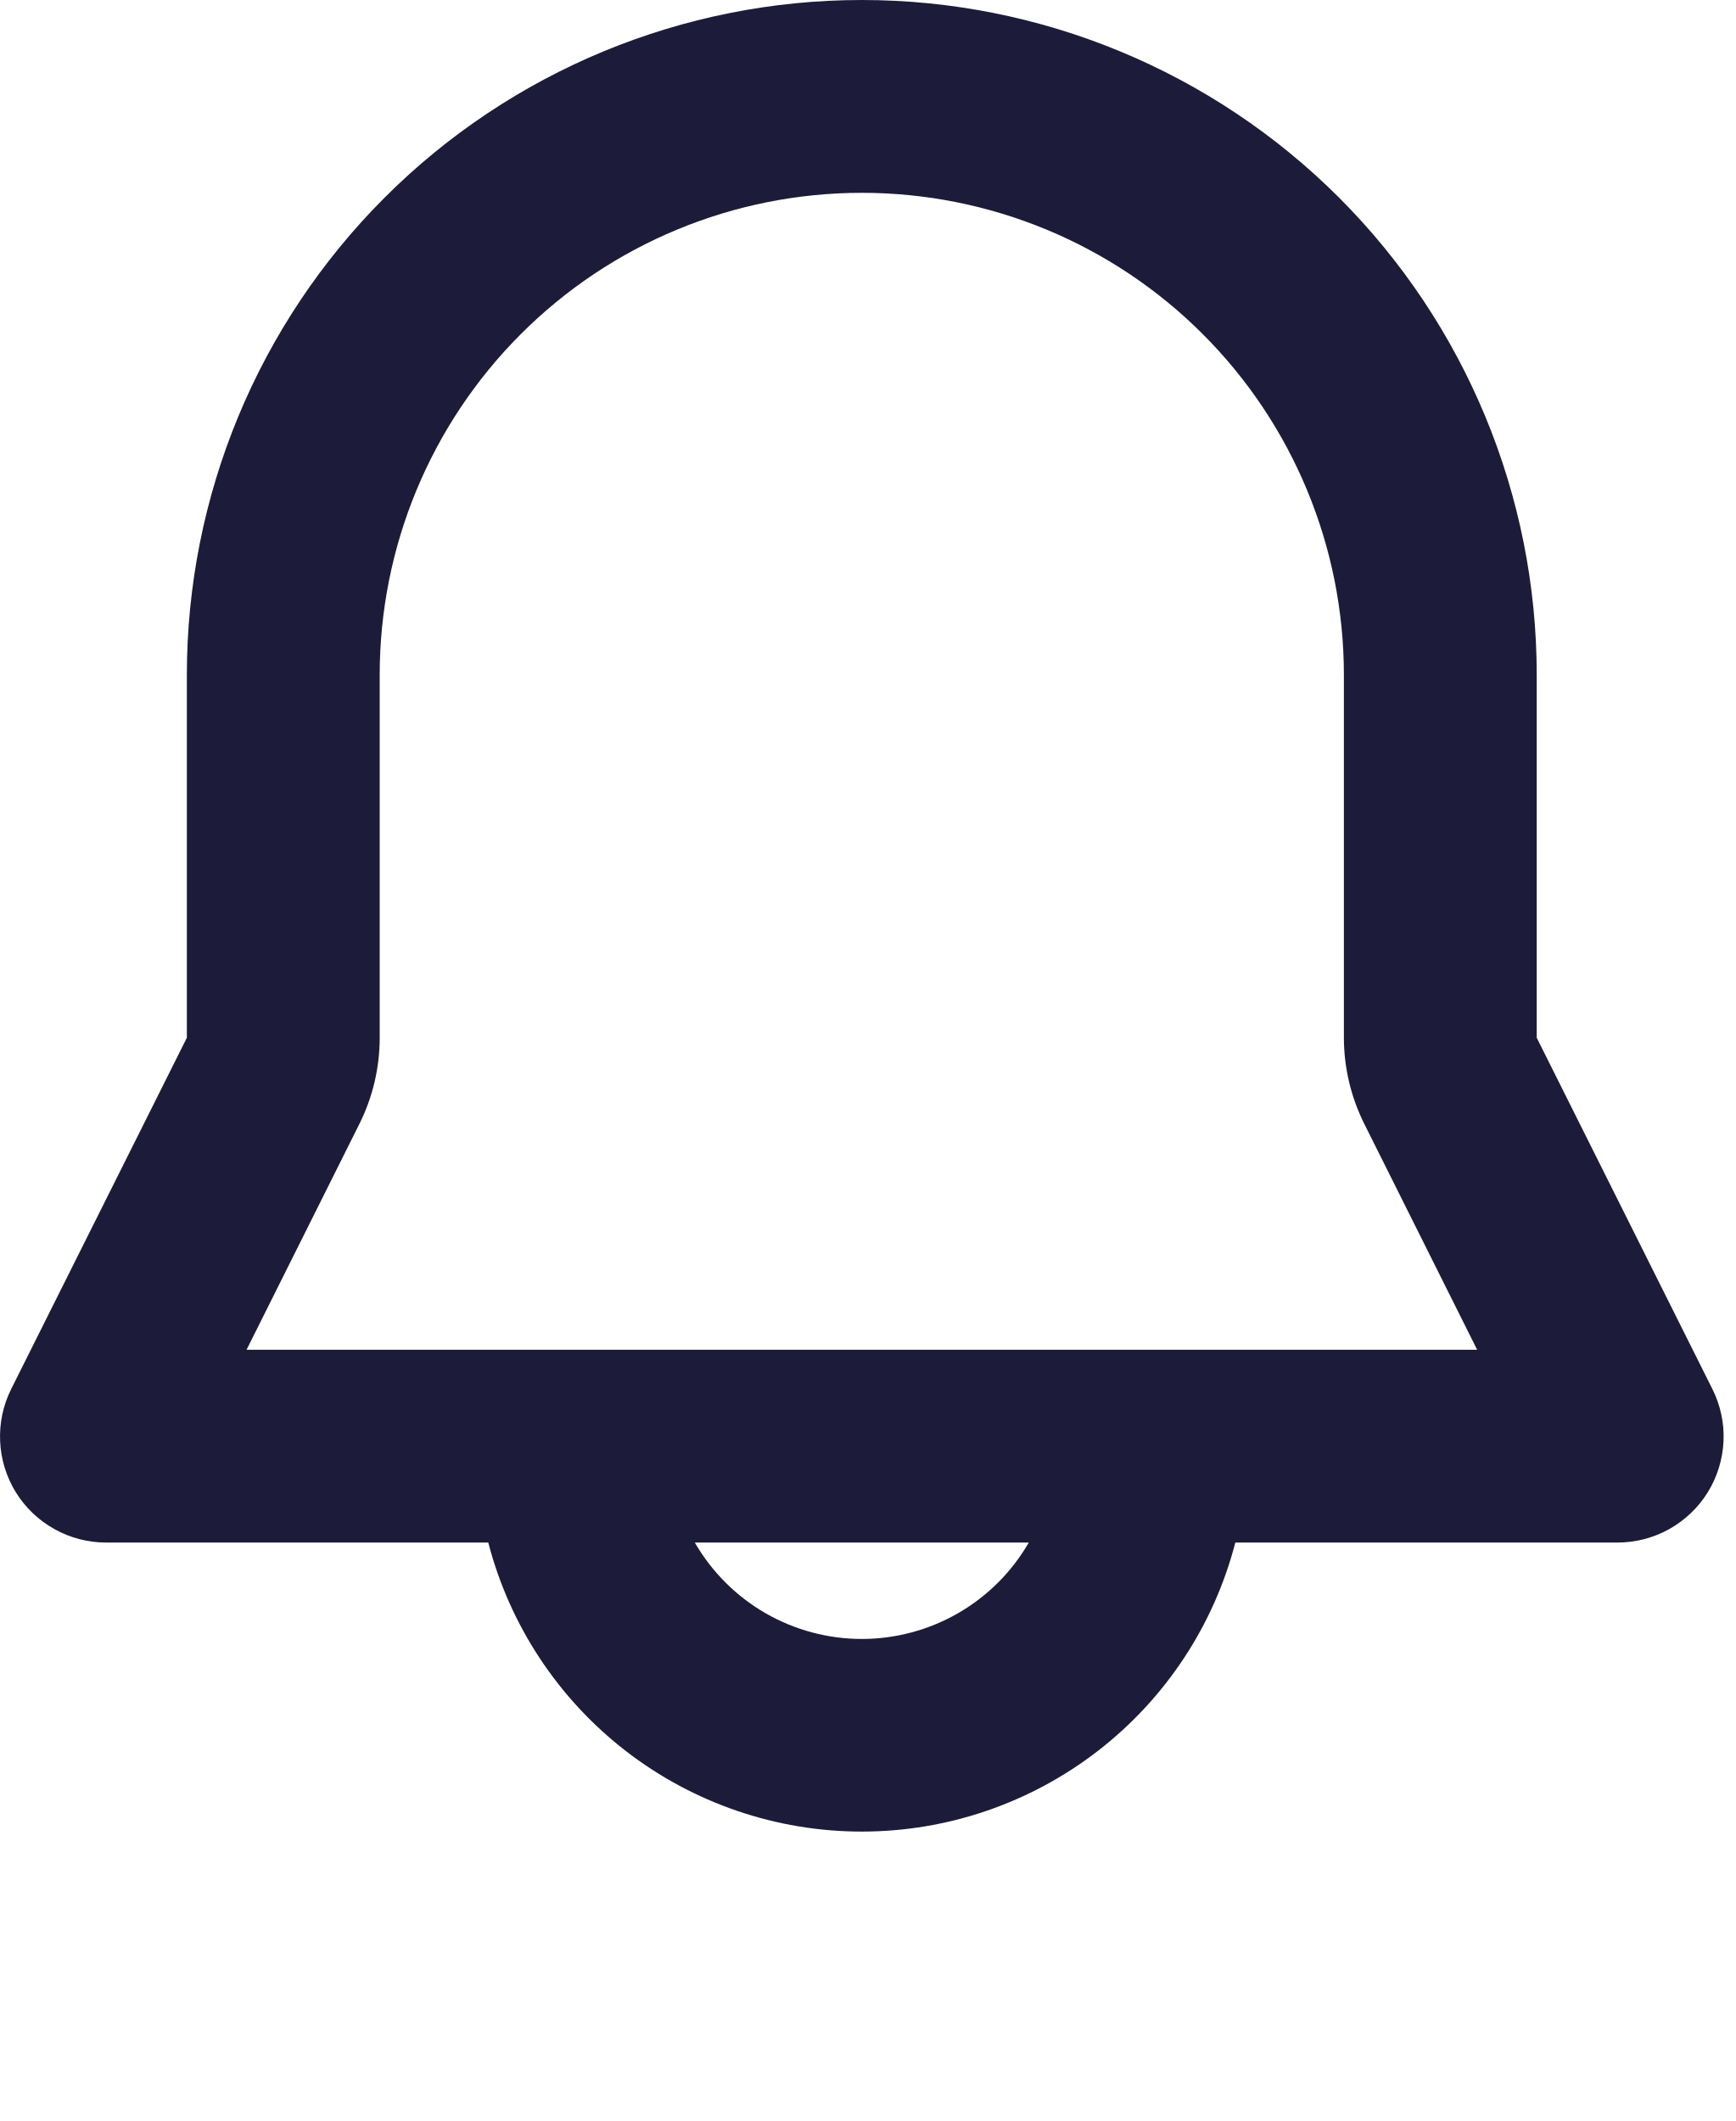
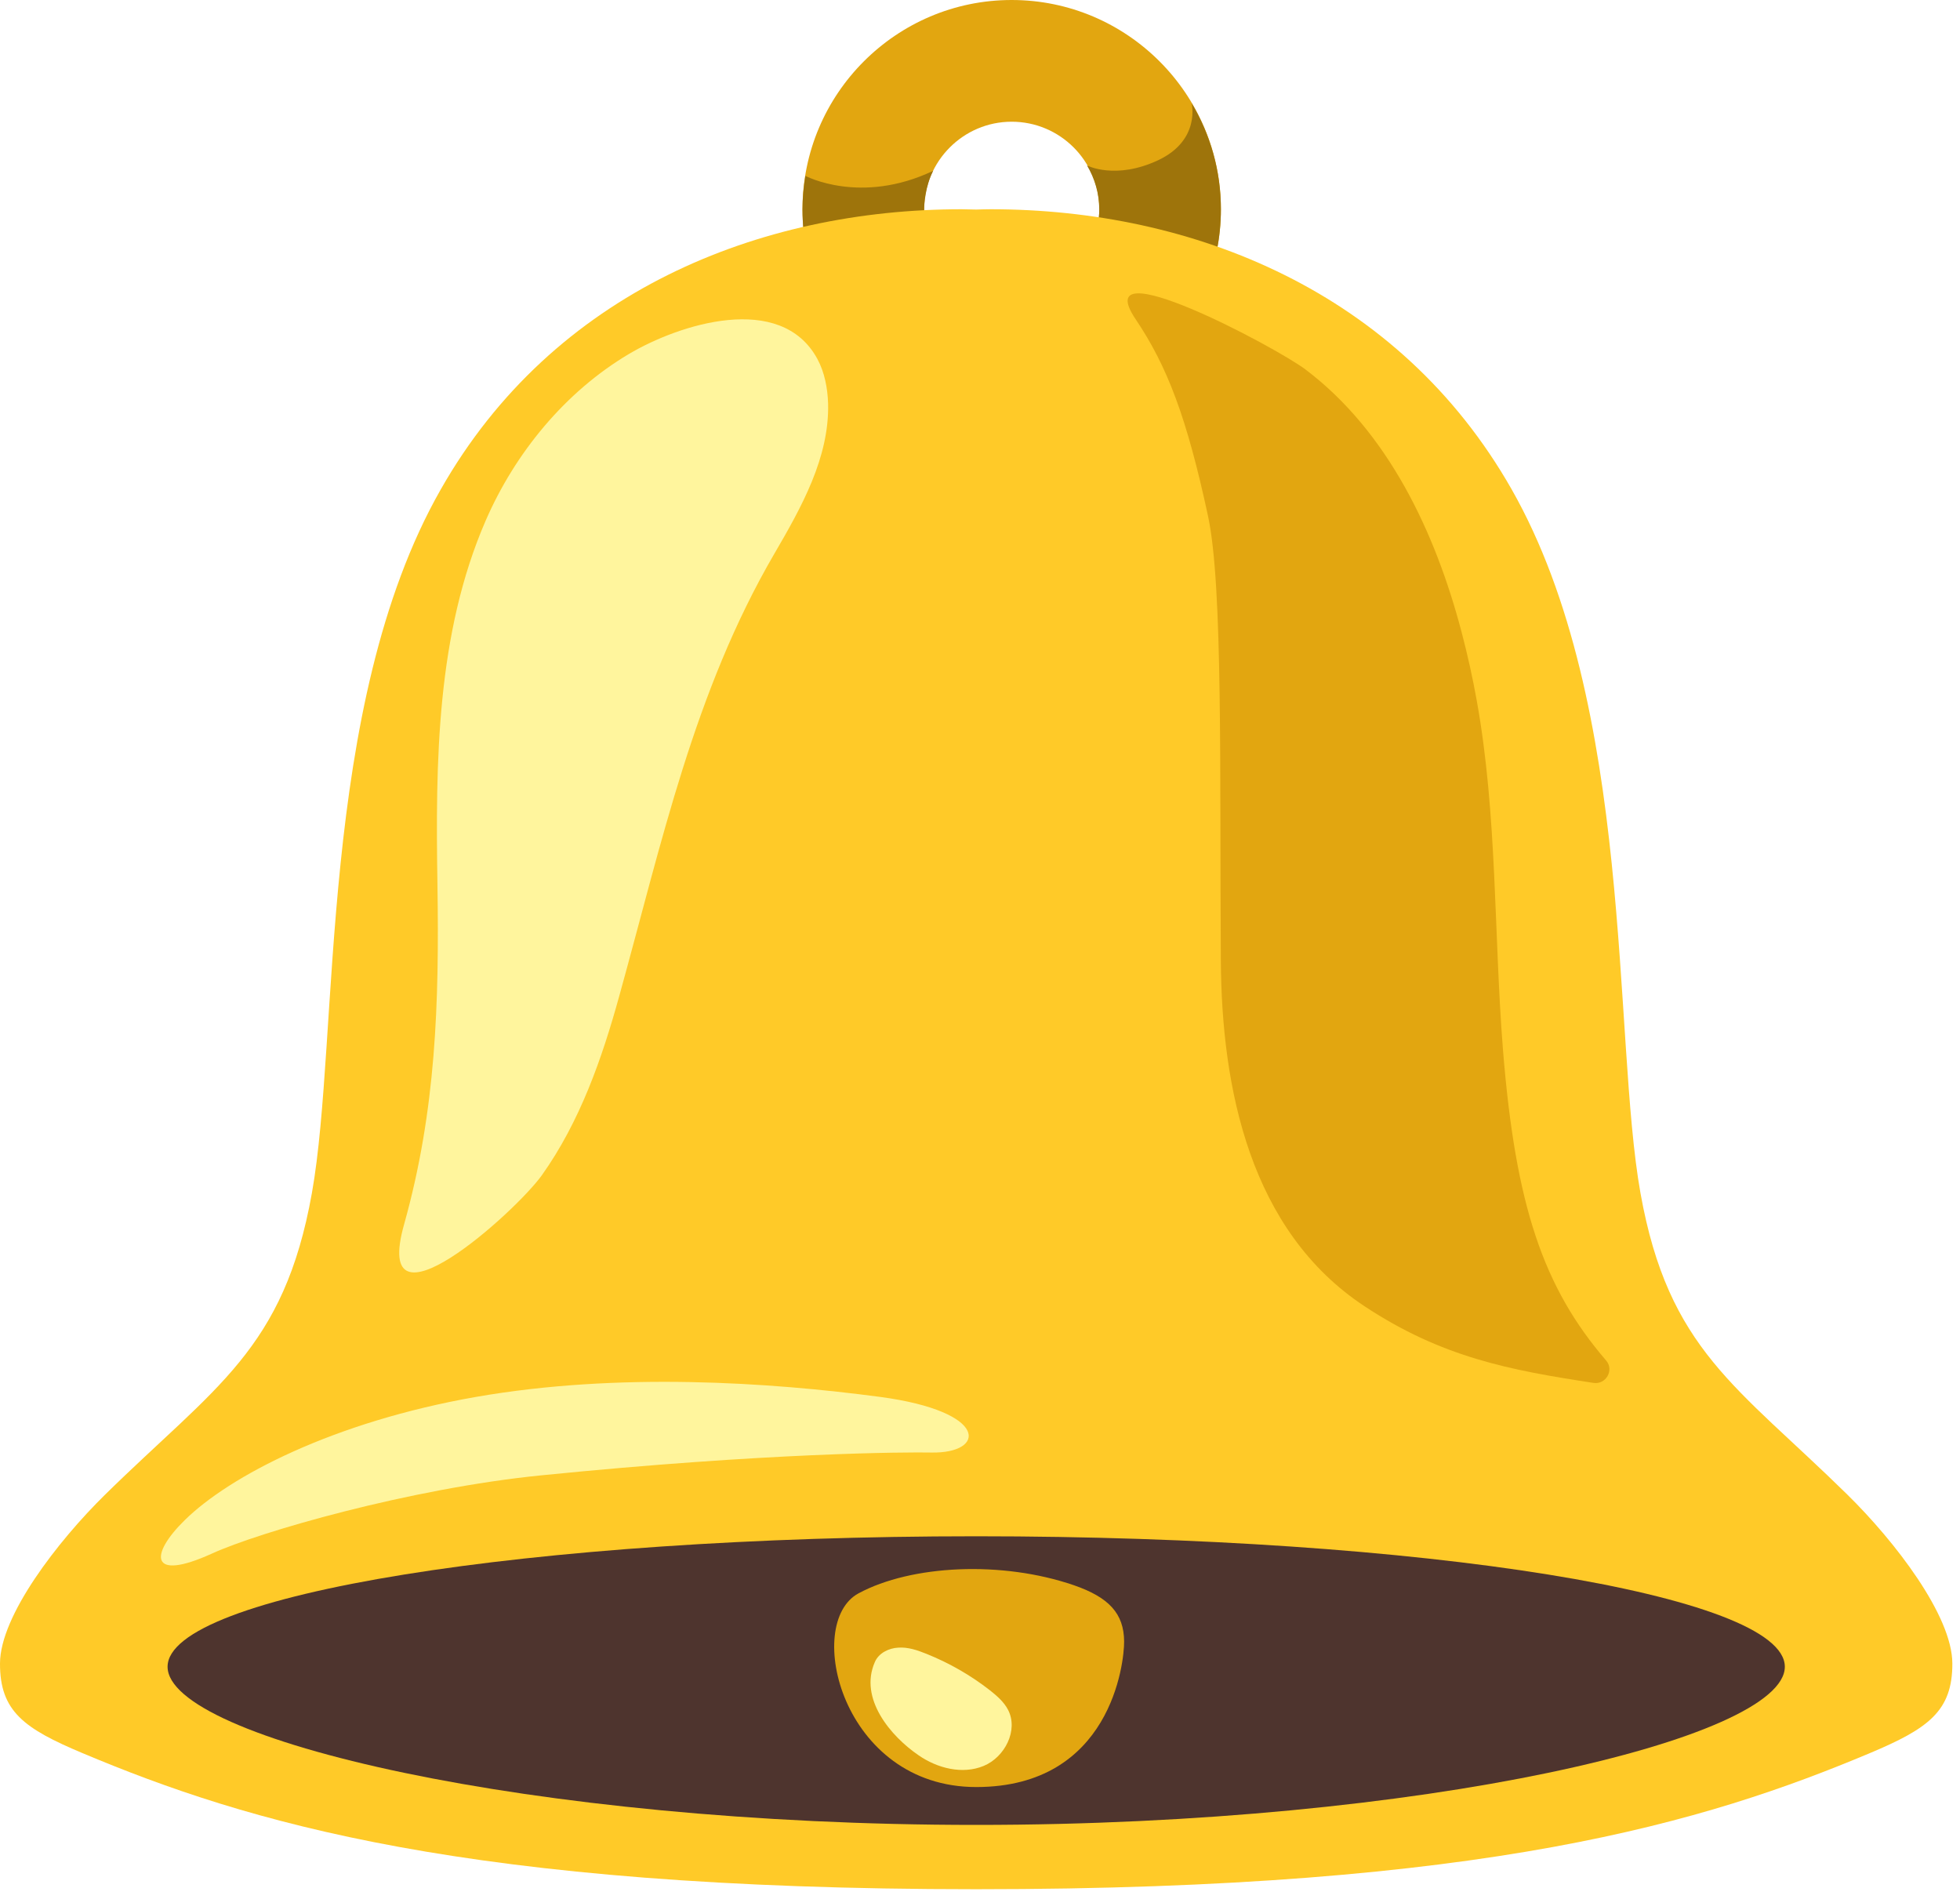
- <svg xmlns="http://www.w3.org/2000/svg" width="27" height="33" viewBox="0 0 27 33" fill="none">
-   <path fill-rule="evenodd" clip-rule="evenodd" d="M2.907 10.5C2.907 7.715 4.013 5.045 5.983 3.075C7.952 1.106 10.623 0 13.407 0C16.192 0 18.863 1.106 20.832 3.075C22.801 5.045 23.907 7.715 23.907 10.5V16.146L26.64 21.612C26.766 21.864 26.826 22.143 26.813 22.424C26.8 22.705 26.716 22.978 26.568 23.218C26.42 23.457 26.213 23.654 25.968 23.791C25.722 23.928 25.445 24 25.164 24H19.218C18.885 25.287 18.133 26.427 17.081 27.241C16.029 28.055 14.737 28.497 13.407 28.497C12.077 28.497 10.785 28.055 9.733 27.241C8.682 26.427 7.93 25.287 7.596 24H1.65C1.369 24 1.092 23.928 0.847 23.791C0.601 23.654 0.394 23.457 0.246 23.218C0.099 22.978 0.014 22.705 0.002 22.424C-0.011 22.143 0.048 21.864 0.174 21.612L2.907 16.146V10.5ZM10.809 24C11.073 24.456 11.451 24.835 11.907 25.098C12.363 25.361 12.881 25.5 13.407 25.5C13.934 25.5 14.451 25.361 14.907 25.098C15.363 24.835 15.742 24.456 16.005 24H10.809ZM13.407 3C11.418 3 9.51 3.79 8.104 5.197C6.697 6.603 5.907 8.511 5.907 10.5V16.146C5.907 16.611 5.799 17.071 5.591 17.487L3.836 21H22.98L21.225 17.487C21.017 17.071 20.908 16.612 20.907 16.146V10.5C20.907 8.511 20.117 6.603 18.71 5.197C17.304 3.79 15.396 3 13.407 3Z" fill="#1C1C3A" />
+ <svg xmlns="http://www.w3.org/2000/svg" width="32" height="31" viewBox="0 0 32 31" fill="none">
+   <path d="M13.102 3.416C13.102 1.533 14.634 0 16.517 0C18.401 0 19.933 1.533 19.933 3.416C19.933 5.299 18.401 6.832 16.517 6.832C14.634 6.832 13.102 5.302 13.102 3.416ZM15.088 3.416C15.088 4.205 15.729 4.845 16.517 4.845C17.306 4.845 17.947 4.205 17.947 3.416C17.947 2.627 17.306 1.987 16.517 1.987C15.729 1.987 15.088 2.63 15.088 3.416Z" fill="#E2A610" />
+   <path d="M19.455 1.684C19.455 1.684 19.607 2.287 18.908 2.616C18.209 2.943 17.747 2.701 17.747 2.701C17.872 2.913 17.947 3.155 17.947 3.418C17.947 4.207 17.306 4.847 16.517 4.847C15.729 4.847 15.088 4.207 15.088 3.418C15.088 3.338 15.107 3.038 15.235 2.789C14.05 3.352 13.149 2.871 13.149 2.871C13.12 3.049 13.102 3.232 13.102 3.418C13.102 5.301 14.634 6.834 16.517 6.834C18.401 6.834 19.933 5.301 19.933 3.415C19.933 2.783 19.758 2.191 19.455 1.684Z" fill="#9E740B" />
+   <path d="M1.716 24.4C3.514 22.634 4.635 22.039 5.092 19.478C5.549 16.918 5.182 11.523 7.196 7.99C9.034 4.755 12.407 3.416 15.698 3.416C15.778 3.416 15.858 3.421 15.938 3.421C16.017 3.419 16.097 3.416 16.177 3.416C19.468 3.416 22.841 4.755 24.679 7.987C26.69 11.523 26.326 16.918 26.783 19.476C27.24 22.036 28.361 22.631 30.159 24.398C30.935 25.16 31.872 26.374 31.875 27.155C31.878 27.936 31.479 28.22 30.531 28.619C27.848 29.747 24.262 30.842 15.938 30.842C7.613 30.842 4.027 29.747 1.344 28.619C0.396 28.22 -0.003 27.939 1.31879e-05 27.155C0.003 26.377 0.94 25.163 1.716 24.4Z" fill="#FFCA28" />
+   <path d="M29.14 27.21C29.14 26.034 23.229 25.08 15.938 25.08C8.646 25.08 2.736 26.034 2.736 27.21C2.736 28.387 8.646 29.792 15.938 29.792C23.229 29.792 29.14 28.387 29.14 27.21Z" fill="#4E342E" />
+   <path d="M23.863 10.32C23.962 10.695 24.044 11.069 24.11 11.436C24.448 13.311 24.387 15.235 24.538 17.134C24.742 19.676 25.194 21.015 26.222 22.21C26.358 22.367 26.219 22.608 26.015 22.576C24.642 22.367 23.539 22.157 22.283 21.328C20.407 20.093 19.945 17.769 19.932 15.681C19.911 12.573 19.969 9.563 19.722 8.421C19.38 6.83 19.061 5.983 18.54 5.21C17.746 4.03 20.83 5.667 21.313 6.031C22.66 7.048 23.433 8.684 23.863 10.32Z" fill="#E2A610" />
+   <path d="M7.142 14.445C7.11 12.432 7.126 10.349 7.929 8.5C8.409 7.395 9.225 6.399 10.266 5.78C11.084 5.294 12.747 4.758 13.345 5.86C13.464 6.081 13.512 6.338 13.52 6.591C13.541 7.47 13.084 8.283 12.641 9.042C11.329 11.295 10.805 13.757 10.112 16.254C9.828 17.285 9.467 18.313 8.848 19.184C8.423 19.782 6.056 21.907 6.598 19.986C7.118 18.129 7.172 16.379 7.142 14.445Z" fill="#FFF59D" />
+   <path d="M18.353 26.797C18.35 26.34 18.103 26.077 17.535 25.88C16.355 25.474 14.879 25.548 14.018 26.011C13.115 26.494 13.742 29.174 15.938 29.174C18.135 29.174 18.356 27.145 18.353 26.797Z" fill="#E2A610" />
+   <path d="M7.77 22.805C5.438 23.214 3.748 24.098 3.018 24.815C2.439 25.381 2.439 25.827 3.459 25.363C4.226 25.012 6.686 24.3 8.84 24.085C12.54 23.713 14.825 23.705 15.205 23.713C16.094 23.732 16.169 23.046 14.37 22.805C12.572 22.566 10.102 22.398 7.77 22.805Z" fill="#FFF59D" />
+   <path d="M14.998 28.656C15.306 28.869 15.715 28.972 16.06 28.829C16.406 28.686 16.629 28.247 16.459 27.915C16.392 27.785 16.278 27.687 16.164 27.596C15.848 27.349 15.497 27.148 15.125 26.999C14.979 26.94 14.825 26.887 14.666 26.898C14.509 26.906 14.344 26.988 14.283 27.134C14.02 27.732 14.546 28.348 14.998 28.656Z" fill="#FFF59D" />
</svg>
